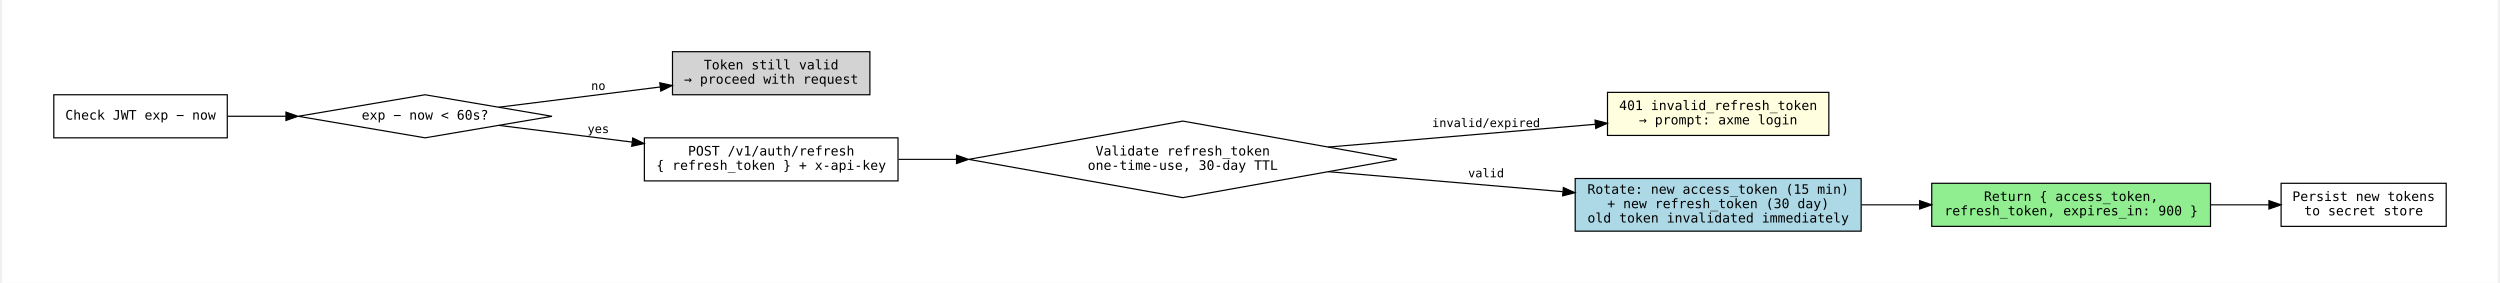
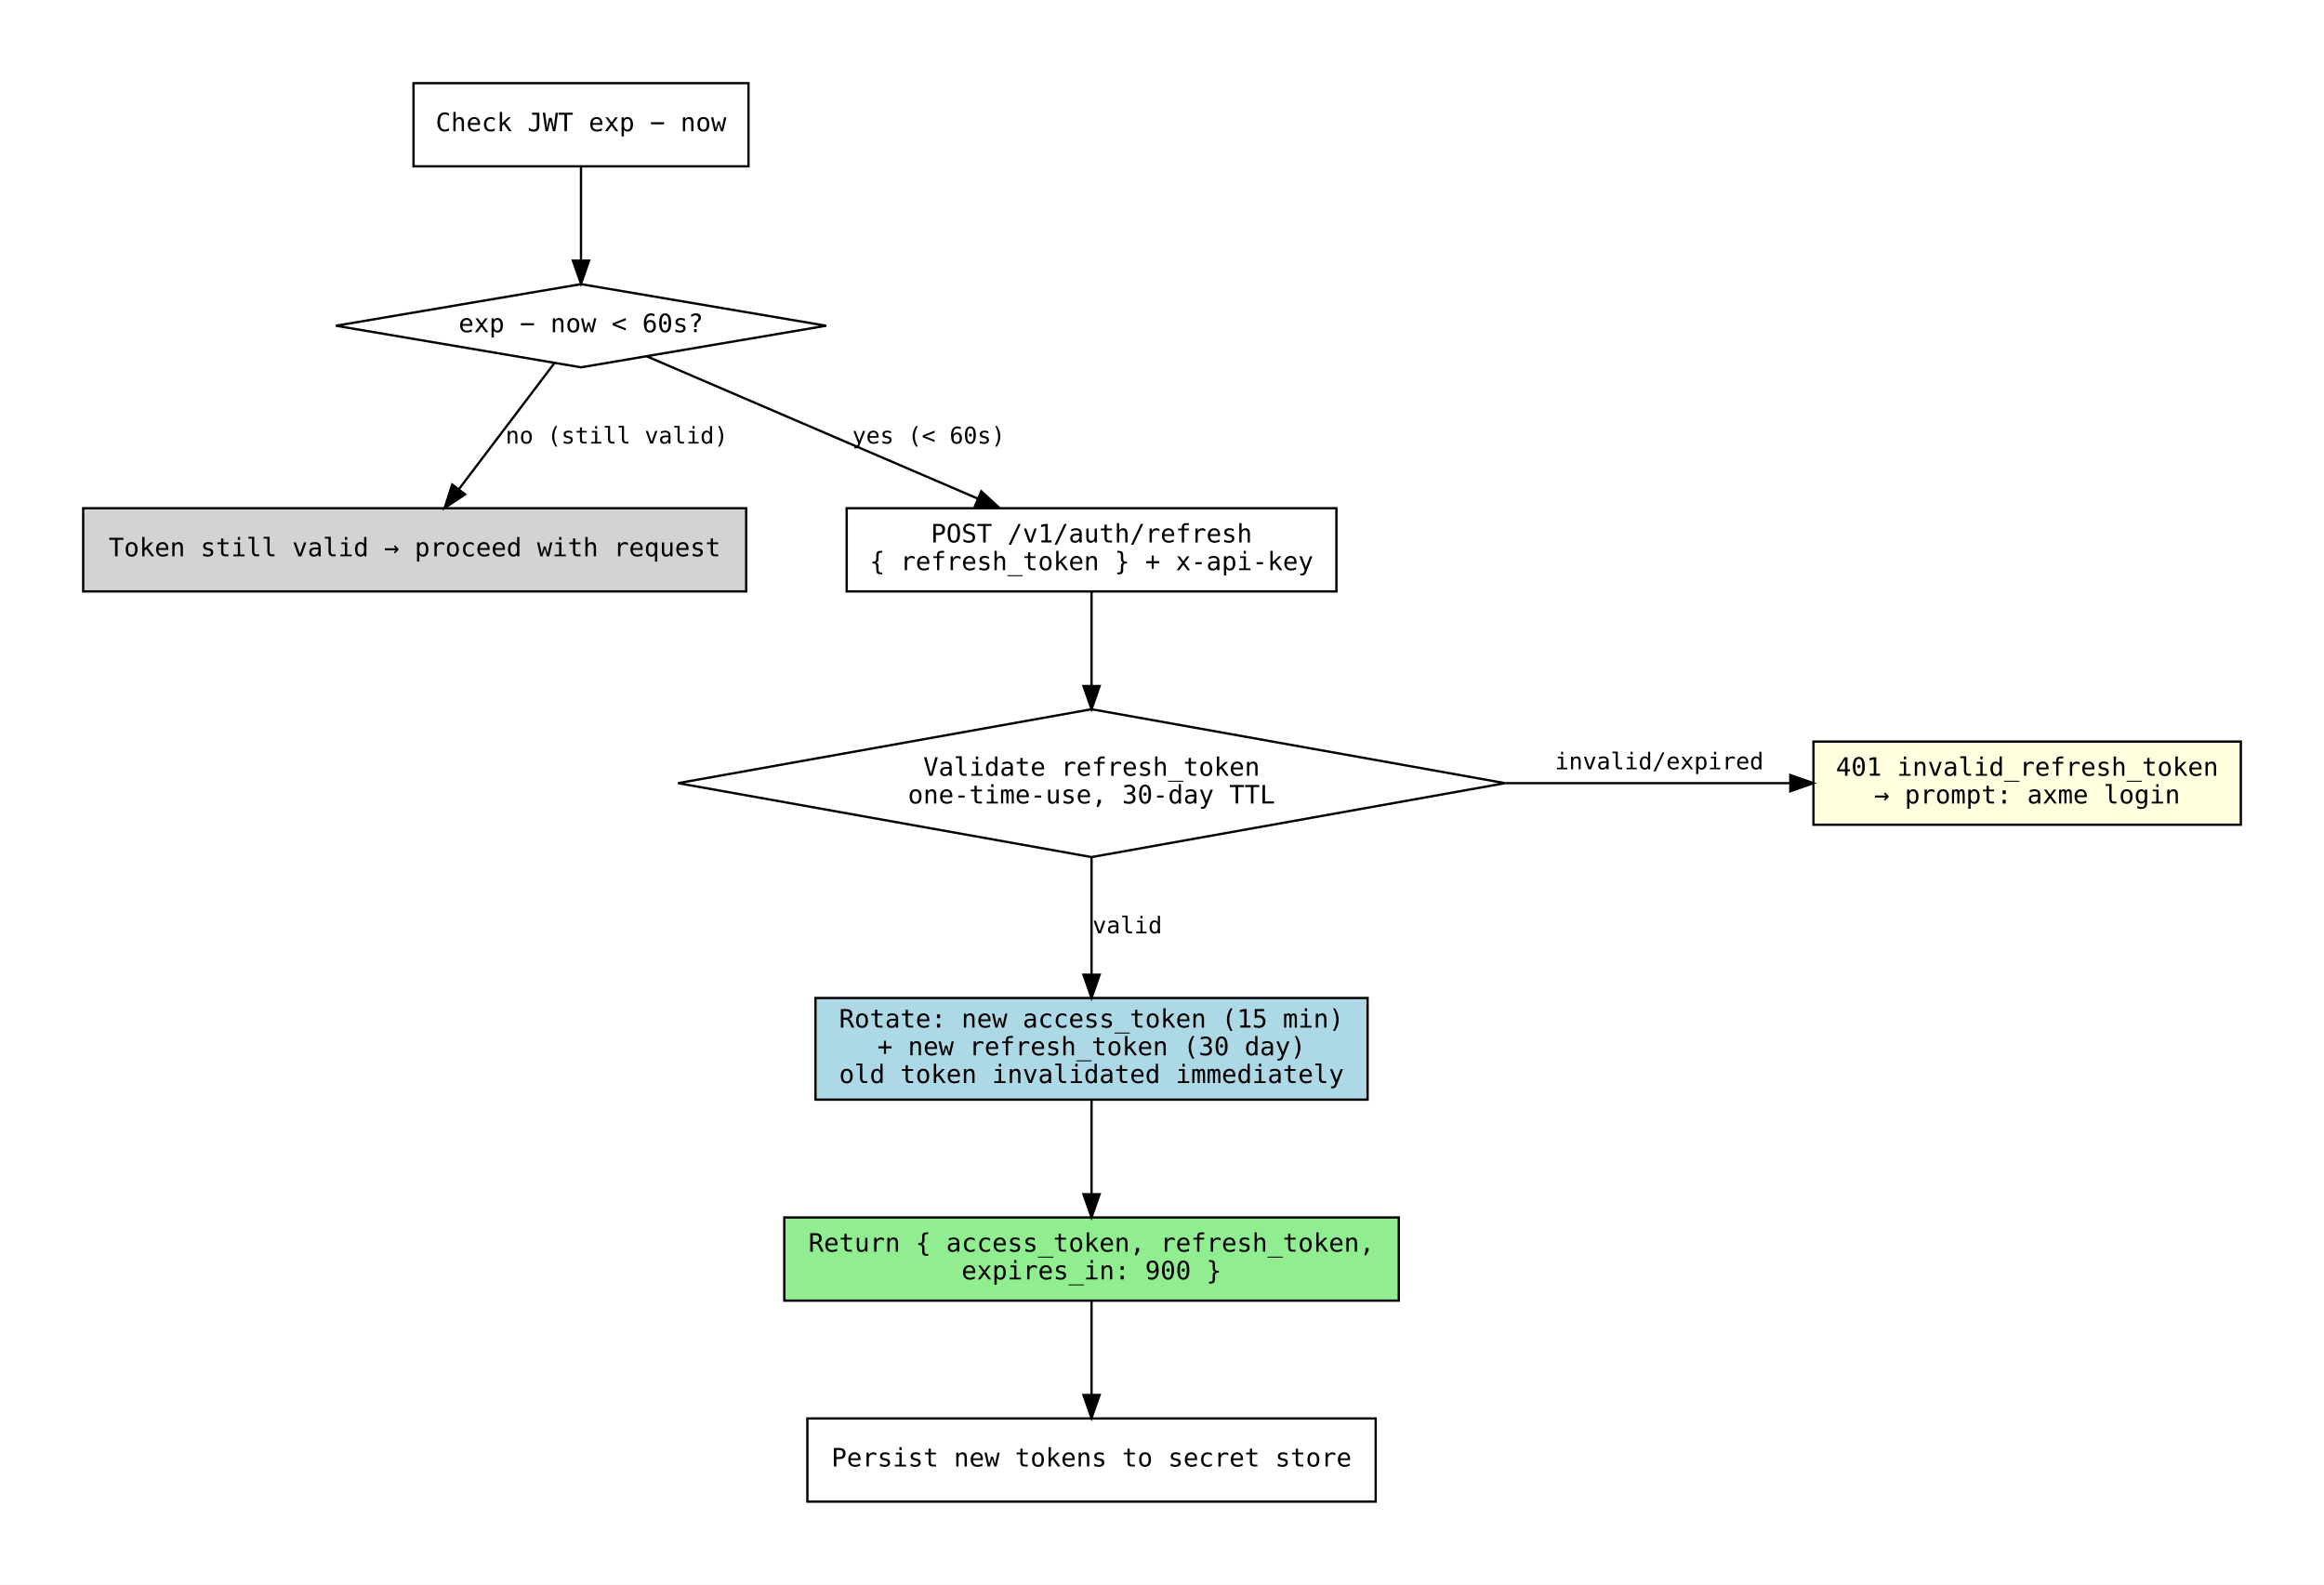
- <svg xmlns="http://www.w3.org/2000/svg" width="2086pt" height="236pt" viewBox="0.00 0.00 2086.01 236.40">
-   <g id="graph0" class="graph" transform="scale(1 1) rotate(0) translate(43.2 193.2)">
-     <polygon fill="white" stroke="transparent" points="-43.2,43.2 -43.2,-193.2 2042.81,-193.2 2042.81,43.2 -43.2,43.2" />
+ <svg xmlns="http://www.w3.org/2000/svg" width="1006pt" height="686pt" viewBox="0.00 0.00 1006.00 686.00">
+   <g id="graph0" class="graph" transform="scale(1 1) rotate(0) translate(36 650)">
+     <polygon fill="white" stroke="transparent" points="-36,36 -36,-650 970,-650 970,36 -36,36" />
    <g id="node1" class="node">
-       <polygon fill="none" stroke="black" points="145,-114 0,-114 0,-78 145,-78 145,-114" />
-       <text text-anchor="middle" x="72.5" y="-93.2" font-family="monospace" font-size="11.00">Check JWT exp − now</text>
+       <polygon fill="none" stroke="black" points="288,-614 143,-614 143,-578 288,-578 288,-614" />
+       <text text-anchor="middle" x="215.5" y="-593.2" font-family="monospace" font-size="11.00">Check JWT exp − now</text>
    </g>
    <g id="node2" class="node">
-       <polygon fill="none" stroke="black" points="310.3,-114 204.2,-96 310.3,-78 416.41,-96 310.3,-114" />
-       <text text-anchor="middle" x="310.3" y="-93.2" font-family="monospace" font-size="11.00">exp − now &lt; 60s?</text>
+       <polygon fill="none" stroke="black" points="215.5,-527 109.39,-509 215.5,-491 321.61,-509 215.5,-527" />
+       <text text-anchor="middle" x="215.5" y="-506.2" font-family="monospace" font-size="11.00">exp − now &lt; 60s?</text>
    </g>
    <g id="edge1" class="edge">
-       <path fill="none" stroke="black" d="M145.21,-96C160.58,-96 177.2,-96 193.75,-96" />
-       <polygon fill="black" stroke="black" points="194.04,-99.5 204.04,-96 194.04,-92.5 194.04,-99.5" />
+       <path fill="none" stroke="black" d="M215.5,-577.8C215.5,-566.16 215.5,-550.55 215.5,-537.24" />
+       <polygon fill="black" stroke="black" points="219,-537.18 215.5,-527.18 212,-537.18 219,-537.18" />
    </g>
    <g id="node3" class="node">
-       <polygon fill="lightgray" stroke="black" points="682.11,-150 517.11,-150 517.11,-114 682.11,-114 682.11,-150" />
-       <text text-anchor="middle" x="599.61" y="-135.2" font-family="monospace" font-size="11.00">Token still valid</text>
-       <text text-anchor="middle" x="599.61" y="-123.2" font-family="monospace" font-size="11.00">→ proceed with request</text>
+       <polygon fill="lightgray" stroke="black" points="287,-430 0,-430 0,-394 287,-394 287,-430" />
+       <text text-anchor="middle" x="143.5" y="-409.2" font-family="monospace" font-size="11.00">Token still valid → proceed with request</text>
    </g>
    <g id="edge2" class="edge">
-       <path fill="none" stroke="black" d="M371.88,-103.59C410.98,-108.49 462.59,-114.96 506.69,-120.48" />
-       <polygon fill="black" stroke="black" points="506.49,-123.99 516.85,-121.76 507.36,-117.04 506.49,-123.99" />
-       <text text-anchor="middle" x="455.11" y="-118" font-family="monospace" font-size="10.00">no</text>
+       <path fill="none" stroke="black" d="M203.93,-492.74C192.8,-478.04 175.75,-455.56 162.6,-438.2" />
+       <polygon fill="black" stroke="black" points="165.33,-436.01 156.5,-430.15 159.75,-440.24 165.33,-436.01" />
+       <text text-anchor="middle" x="231" y="-458" font-family="monospace" font-size="10.00">no (still valid)</text>
    </g>
    <g id="node4" class="node">
-       <polygon fill="none" stroke="black" points="705.61,-78 493.61,-78 493.61,-42 705.61,-42 705.61,-78" />
-       <text text-anchor="middle" x="599.61" y="-63.2" font-family="monospace" font-size="11.00">POST /v1/auth/refresh</text>
-       <text text-anchor="middle" x="599.61" y="-51.2" font-family="monospace" font-size="11.00">{ refresh_token } + x-api-key</text>
+       <polygon fill="none" stroke="black" points="542.5,-430 330.5,-430 330.5,-394 542.5,-394 542.5,-430" />
+       <text text-anchor="middle" x="436.5" y="-415.2" font-family="monospace" font-size="11.00">POST /v1/auth/refresh</text>
+       <text text-anchor="middle" x="436.5" y="-403.2" font-family="monospace" font-size="11.00">{ refresh_token } + x-api-key</text>
    </g>
    <g id="edge3" class="edge">
-       <path fill="none" stroke="black" d="M371.88,-88.41C404.22,-84.36 445.12,-79.23 483.25,-74.45" />
-       <polygon fill="black" stroke="black" points="483.91,-77.9 493.4,-73.18 483.04,-70.95 483.91,-77.9" />
-       <text text-anchor="middle" x="455.11" y="-82" font-family="monospace" font-size="10.00">yes</text>
+       <path fill="none" stroke="black" d="M243.94,-495.77C280.11,-480.23 343.14,-453.13 387.21,-434.19" />
+       <polygon fill="black" stroke="black" points="388.78,-437.32 396.58,-430.16 386.01,-430.89 388.78,-437.32" />
+       <text text-anchor="middle" x="366" y="-458" font-family="monospace" font-size="10.00">yes (&lt; 60s)</text>
    </g>
    <g id="node5" class="node">
-       <polygon fill="none" stroke="black" points="943.61,-92 764.61,-60 943.61,-28 1122.61,-60 943.61,-92" />
-       <text text-anchor="middle" x="943.61" y="-63.2" font-family="monospace" font-size="11.00">Validate refresh_token</text>
-       <text text-anchor="middle" x="943.61" y="-51.2" font-family="monospace" font-size="11.00">one-time-use, 30-day TTL</text>
+       <polygon fill="none" stroke="black" points="436.5,-343 257.5,-311 436.5,-279 615.5,-311 436.5,-343" />
+       <text text-anchor="middle" x="436.5" y="-314.2" font-family="monospace" font-size="11.00">Validate refresh_token</text>
+       <text text-anchor="middle" x="436.5" y="-302.2" font-family="monospace" font-size="11.00">one-time-use, 30-day TTL</text>
    </g>
    <g id="edge4" class="edge">
-       <path fill="none" stroke="black" d="M706.01,-60C721.45,-60 737.73,-60 754.23,-60" />
-       <polygon fill="black" stroke="black" points="754.52,-63.5 764.52,-60 754.52,-56.5 754.52,-63.5" />
+       <path fill="none" stroke="black" d="M436.5,-393.76C436.5,-382.52 436.5,-367.36 436.5,-353.15" />
+       <polygon fill="black" stroke="black" points="440,-353.04 436.5,-343.04 433,-353.04 440,-353.04" />
    </g>
    <g id="node6" class="node">
-       <polygon fill="lightyellow" stroke="black" points="1483.61,-116 1298.61,-116 1298.61,-80 1483.61,-80 1483.61,-116" />
-       <text text-anchor="middle" x="1391.11" y="-101.2" font-family="monospace" font-size="11.00">401 invalid_refresh_token</text>
-       <text text-anchor="middle" x="1391.11" y="-89.2" font-family="monospace" font-size="11.00">→ prompt: axme login</text>
+       <polygon fill="lightyellow" stroke="black" points="934,-329 749,-329 749,-293 934,-293 934,-329" />
+       <text text-anchor="middle" x="841.5" y="-314.2" font-family="monospace" font-size="11.00">401 invalid_refresh_token</text>
+       <text text-anchor="middle" x="841.5" y="-302.2" font-family="monospace" font-size="11.00">→ prompt: axme login</text>
    </g>
    <g id="edge5" class="edge">
-       <path fill="none" stroke="black" d="M1065.16,-70.28C1135.02,-76.24 1221.99,-83.66 1288.38,-89.32" />
-       <polygon fill="black" stroke="black" points="1288.17,-92.82 1298.43,-90.18 1288.77,-85.84 1288.17,-92.82" />
-       <text text-anchor="middle" x="1197.11" y="-87" font-family="monospace" font-size="10.00">invalid/expired</text>
+       <path fill="none" stroke="black" d="M615.61,-311C657.71,-311 701.17,-311 738.59,-311" />
+       <polygon fill="black" stroke="black" points="738.98,-314.5 748.98,-311 738.98,-307.5 738.98,-314.5" />
+       <text text-anchor="middle" x="682.25" y="-317" font-family="monospace" font-size="10.00">invalid/expired</text>
    </g>
    <g id="node7" class="node">
-       <polygon fill="lightblue" stroke="black" points="1510.61,-44 1271.61,-44 1271.61,0 1510.61,0 1510.61,-44" />
-       <text text-anchor="middle" x="1391.11" y="-31.2" font-family="monospace" font-size="11.00">Rotate: new access_token (15 min)</text>
-       <text text-anchor="middle" x="1391.11" y="-19.2" font-family="monospace" font-size="11.00">+ new refresh_token (30 day)</text>
-       <text text-anchor="middle" x="1391.11" y="-7.2" font-family="monospace" font-size="11.00">old token invalidated immediately</text>
+       <polygon fill="lightblue" stroke="black" points="556,-218 317,-218 317,-174 556,-174 556,-218" />
+       <text text-anchor="middle" x="436.5" y="-205.2" font-family="monospace" font-size="11.00">Rotate: new access_token (15 min)</text>
+       <text text-anchor="middle" x="436.5" y="-193.2" font-family="monospace" font-size="11.00">+ new refresh_token (30 day)</text>
+       <text text-anchor="middle" x="436.5" y="-181.2" font-family="monospace" font-size="11.00">old token invalidated immediately</text>
    </g>
    <g id="edge6" class="edge">
-       <path fill="none" stroke="black" d="M1065.16,-49.72C1125.82,-44.54 1199.39,-38.27 1261.17,-33" />
-       <polygon fill="black" stroke="black" points="1261.71,-36.46 1271.38,-32.13 1261.12,-29.49 1261.71,-36.46" />
-       <text text-anchor="middle" x="1197.11" y="-45" font-family="monospace" font-size="10.00">valid</text>
+       <path fill="none" stroke="black" d="M436.5,-278.82C436.5,-263.11 436.5,-244.11 436.5,-228.37" />
+       <polygon fill="black" stroke="black" points="440,-228.08 436.5,-218.08 433,-228.08 440,-228.08" />
+       <text text-anchor="middle" x="452" y="-246" font-family="monospace" font-size="10.00">valid</text>
+     </g>
+     <g id="node8" class="node">
+       <polygon fill="lightgreen" stroke="black" points="569.5,-123 303.5,-123 303.5,-87 569.5,-87 569.5,-123" />
+       <text text-anchor="middle" x="436.5" y="-108.2" font-family="monospace" font-size="11.00">Return { access_token, refresh_token,</text>
+       <text text-anchor="middle" x="436.5" y="-96.2" font-family="monospace" font-size="11.00">expires_in: 900 }</text>
+     </g>
+     <g id="edge7" class="edge">
+       <path fill="none" stroke="black" d="M436.5,-173.91C436.5,-161.78 436.5,-146.41 436.5,-133.36" />
+       <polygon fill="black" stroke="black" points="440,-133.07 436.5,-123.07 433,-133.07 440,-133.07" />
    </g>
    <g id="node9" class="node">
-       <polygon fill="lightgreen" stroke="black" points="1802.61,-40 1569.61,-40 1569.61,-4 1802.61,-4 1802.61,-40" />
-       <text text-anchor="middle" x="1686.11" y="-25.2" font-family="monospace" font-size="11.00">Return { access_token,</text>
-       <text text-anchor="middle" x="1686.11" y="-13.2" font-family="monospace" font-size="11.00">refresh_token, expires_in: 900 }</text>
-     </g>
-     <g id="edge7" class="edge">
-       <path fill="none" stroke="black" d="M1510.86,-22C1526.73,-22 1543.06,-22 1559.05,-22" />
-       <polygon fill="black" stroke="black" points="1559.51,-25.5 1569.51,-22 1559.51,-18.5 1559.51,-25.5" />
-     </g>
-     <g id="node8" class="node">
-       <polygon fill="none" stroke="black" points="1999.61,-40 1861.61,-40 1861.61,-4 1999.61,-4 1999.61,-40" />
-       <text text-anchor="middle" x="1930.61" y="-25.2" font-family="monospace" font-size="11.00">Persist new tokens</text>
-       <text text-anchor="middle" x="1930.61" y="-13.2" font-family="monospace" font-size="11.00">to secret store</text>
+       <polygon fill="none" stroke="black" points="559.5,-36 313.5,-36 313.5,0 559.5,0 559.5,-36" />
+       <text text-anchor="middle" x="436.5" y="-15.2" font-family="monospace" font-size="11.00">Persist new tokens to secret store</text>
    </g>
    <g id="edge8" class="edge">
-       <path fill="none" stroke="black" d="M1802.67,-22C1819.18,-22 1835.84,-22 1851.4,-22" />
-       <polygon fill="black" stroke="black" points="1851.46,-25.5 1861.46,-22 1851.46,-18.5 1851.46,-25.5" />
+       <path fill="none" stroke="black" d="M436.5,-86.8C436.5,-75.16 436.5,-59.55 436.5,-46.24" />
+       <polygon fill="black" stroke="black" points="440,-46.18 436.5,-36.18 433,-46.18 440,-46.18" />
    </g>
  </g>
</svg>
